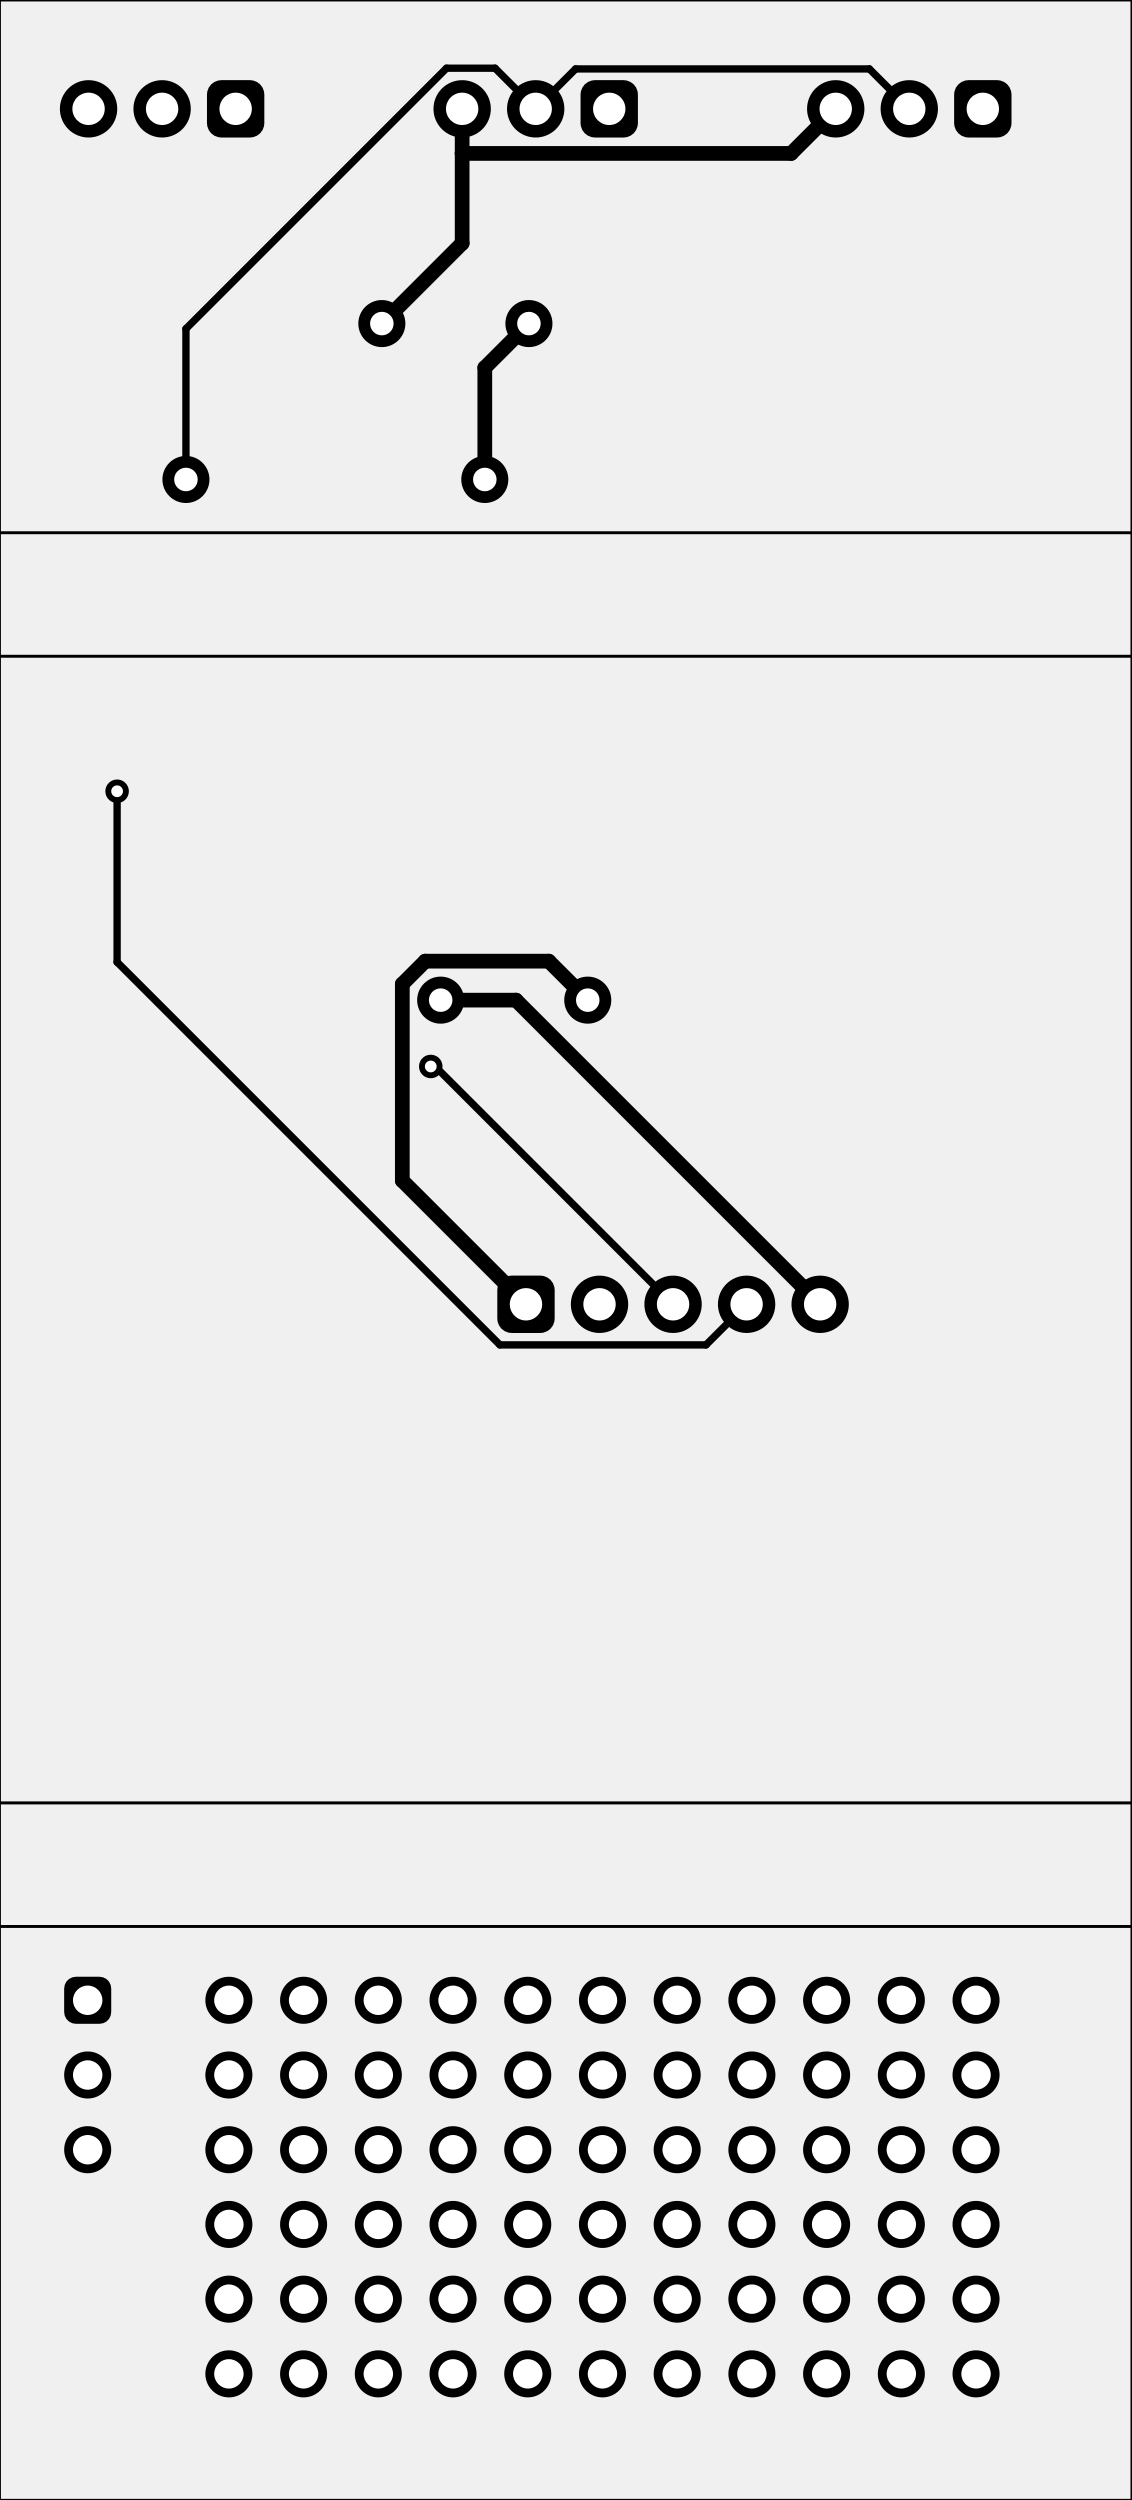
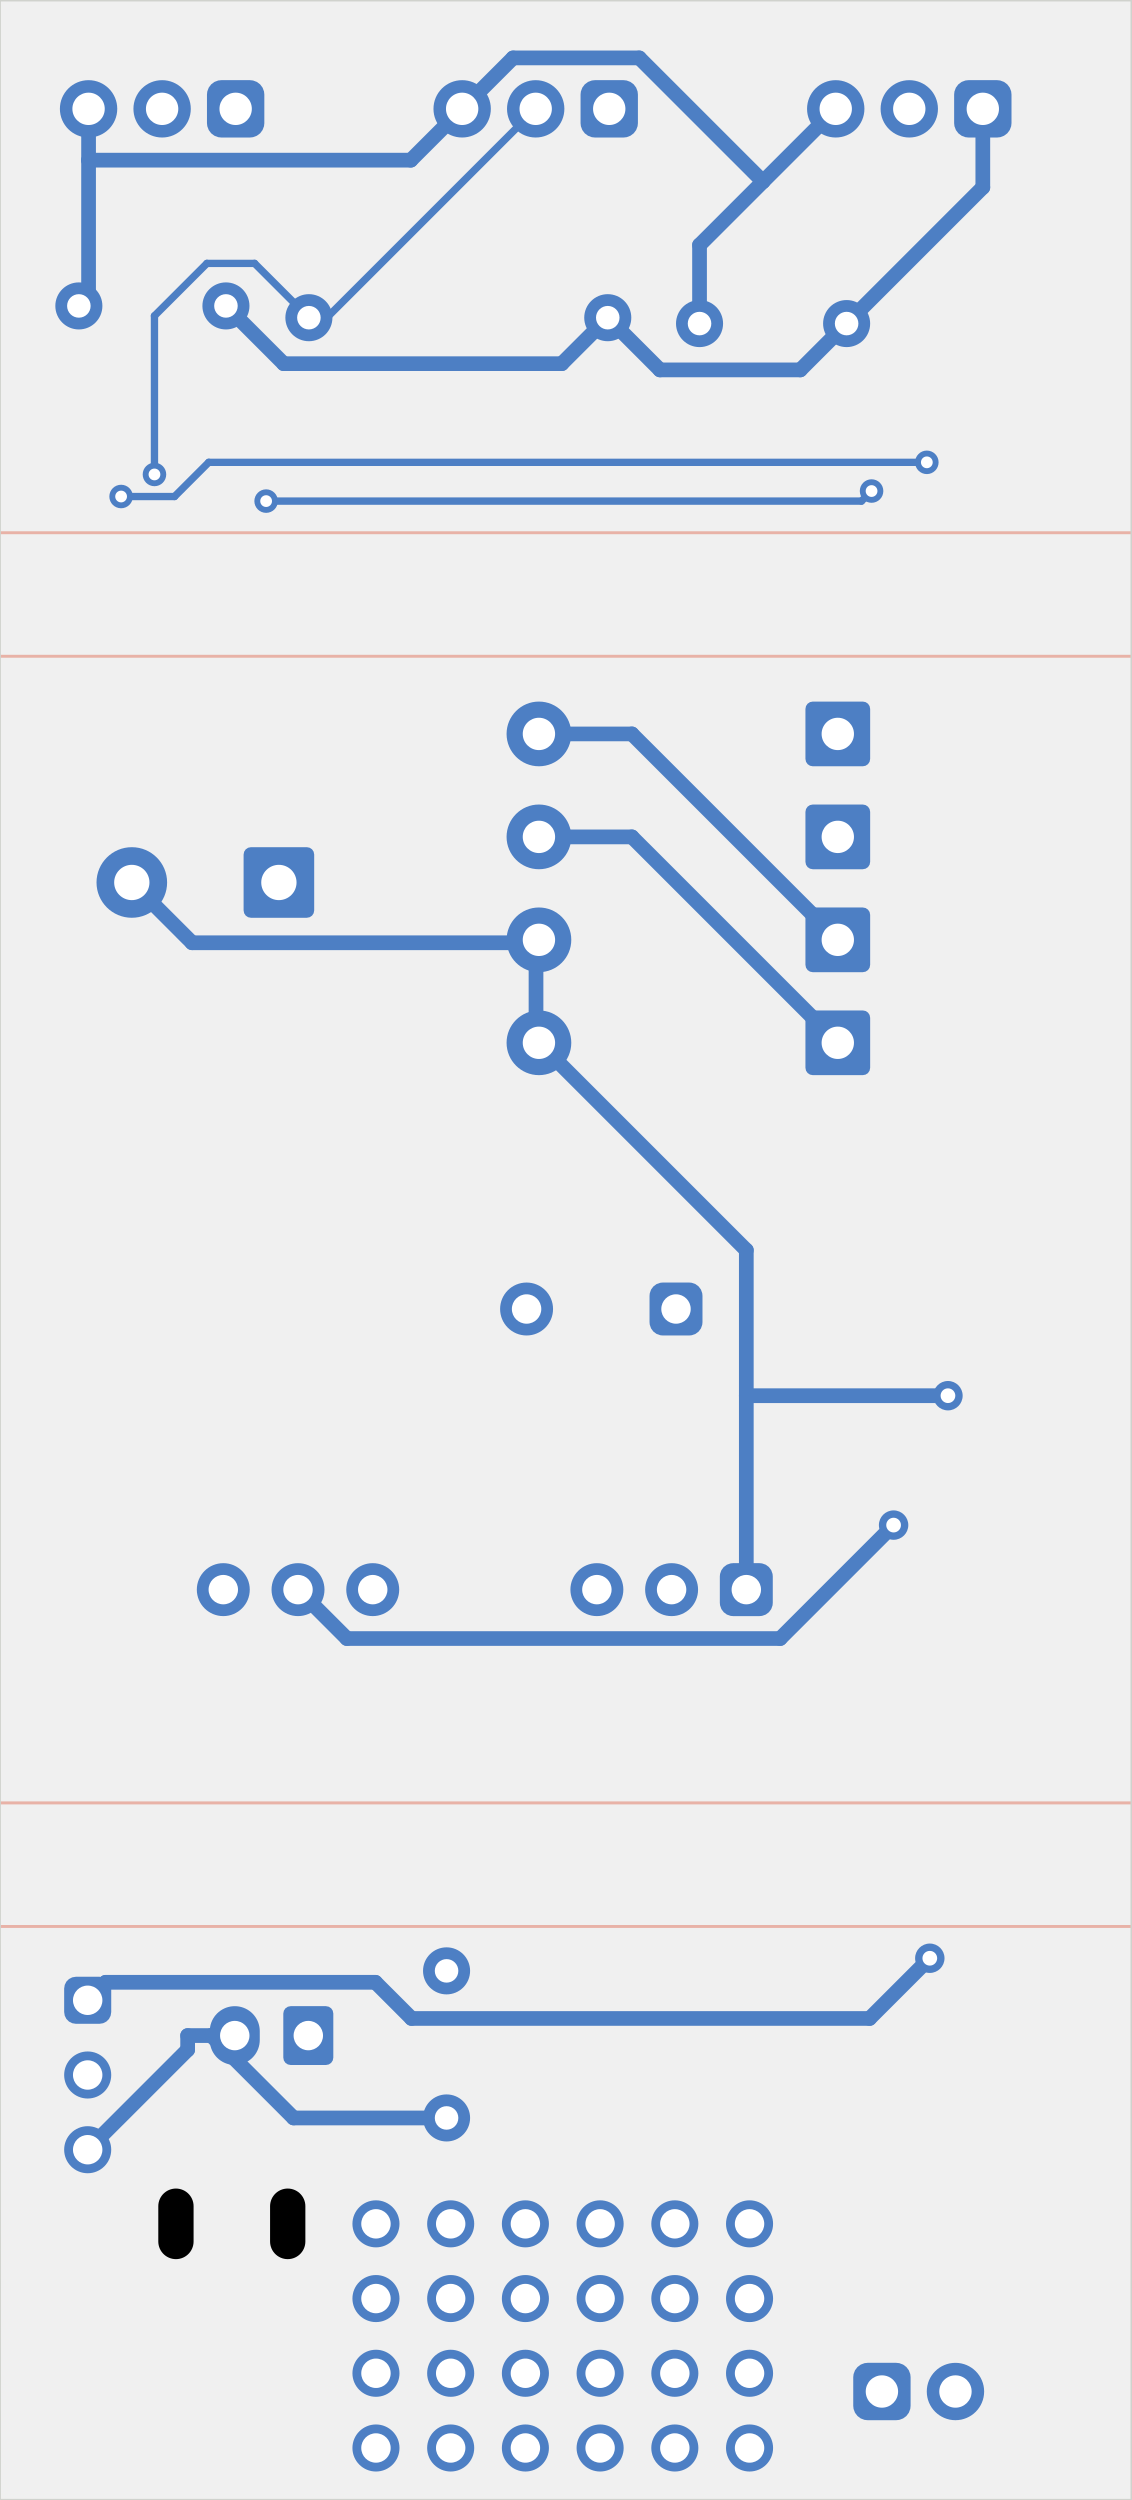
<svg xmlns="http://www.w3.org/2000/svg" version="1.1" width="38.481mm" height="84.988mm" viewBox="0 0 38.481 84.988">
  <g style="fill:#000000; fill-opacity:1;stroke:#000000; stroke-opacity:1; stroke-linecap:round; stroke-linejoin:round;" transform="translate(0 0) scale(1 1)">
- </g>
-   <g style="fill:#000000; fill-opacity:1; stroke:none;">
-     <circle cx="16.481" cy="16.3" r="0.8" />
-     <circle cx="6.321" cy="16.3" r="0.8" />
-     <path style="fill:#000000; fill-opacity:1; stroke:none;fill-rule:evenodd;" d="M 3.781,67.6 3.761,67.476 3.705,67.365 3.616,67.276 3.505,67.22 3.381,67.2 2.581,67.2 2.457,67.22 2.346,67.276 2.257,67.365 2.201,67.476 2.181,67.6 2.181,68.4 2.201,68.524 2.257,68.635 2.346,68.724 2.457,68.78 2.581,68.8 3.381,68.8 3.505,68.78 3.616,68.724 3.705,68.635 3.761,68.524 3.781,68.4 Z" />
+     <path style="fill:#4D7FC4; fill-opacity:1; stroke:none;fill-rule:evenodd;" d="M 21.686,3.212 21.675,3.109 21.626,2.979 21.543,2.868 21.432,2.785 21.302,2.736 21.198,2.725 20.224,2.725 20.12,2.736 19.99,2.785 19.879,2.868 19.796,2.979 19.747,3.109 19.736,3.212 19.736,4.188 19.747,4.291 19.796,4.421 19.879,4.532 19.99,4.615 20.12,4.664 20.224,4.675 21.198,4.675 21.302,4.664 21.432,4.615 21.543,4.532 21.626,4.421 21.675,4.291 21.686,4.188 Z" />
+   </g>
+   <g style="fill:#4D7FC4; fill-opacity:1; stroke:none;">
+     <circle cx="18.211" cy="3.7" r="0.975" />
+     <circle cx="15.711" cy="3.7" r="0.975" />
+     <circle cx="20.661" cy="10.8" r="0.8" />
+     <circle cx="10.501" cy="10.8" r="0.8" />
+     <path style="fill:#4D7FC4; fill-opacity:1; stroke:none;fill-rule:evenodd;" d="M 8.986,3.212 8.975,3.109 8.926,2.979 8.843,2.868 8.732,2.785 8.602,2.736 8.498,2.725 7.524,2.725 7.42,2.736 7.29,2.785 7.179,2.868 7.096,2.979 7.047,3.109 7.036,3.212 7.036,4.188 7.047,4.291 7.096,4.421 7.179,4.532 7.29,4.615 7.42,4.664 7.524,4.675 8.498,4.675 8.602,4.664 8.732,4.615 8.843,4.532 8.926,4.421 8.975,4.291 8.986,4.188 Z" />
+     <circle cx="5.511" cy="3.7" r="0.975" />
+     <circle cx="3.011" cy="3.7" r="0.975" />
+     <circle cx="28.781" cy="11" r="0.8" />
+     <circle cx="23.781" cy="11" r="0.8" />
+     <circle cx="7.681" cy="10.4" r="0.8" />
+     <circle cx="2.681" cy="10.4" r="0.8" />
+     <path style="fill:#4D7FC4; fill-opacity:1; stroke:none;fill-rule:evenodd;" d="M 29.581,24.1 29.562,24.004 29.508,23.923 29.427,23.869 29.331,23.85 27.631,23.85 27.535,23.869 27.454,23.923 27.4,24.004 27.381,24.1 27.381,25.8 27.4,25.896 27.454,25.977 27.535,26.031 27.631,26.05 29.331,26.05 29.427,26.031 29.508,25.977 29.562,25.896 29.581,25.8 Z" />
+     <circle cx="18.321" cy="24.95" r="1.1" />
+     <path style="fill:#4D7FC4; fill-opacity:1; stroke:none;fill-rule:evenodd;" d="M 26.271,53.59 26.263,53.506 26.219,53.38 26.139,53.272 26.031,53.192 25.905,53.148 25.821,53.14 24.921,53.14 24.837,53.148 24.711,53.192 24.603,53.272 24.523,53.38 24.479,53.506 24.471,53.59 24.471,54.49 24.479,54.574 24.523,54.7 24.603,54.808 24.711,54.888 24.837,54.932 24.921,54.94 25.821,54.94 25.905,54.932 26.031,54.888 26.139,54.808 26.219,54.7 26.263,54.574 26.271,54.49 Z" />
+     <circle cx="22.831" cy="54.04" r="0.9" />
+     <circle cx="20.291" cy="54.04" r="0.9" />
+     <circle cx="12.671" cy="54.04" r="0.9" />
+     <circle cx="10.131" cy="54.04" r="0.9" />
+     <circle cx="7.591" cy="54.04" r="0.9" />
+     <path style="fill:#4D7FC4; fill-opacity:1; stroke:none;fill-rule:evenodd;" d="M 29.581,34.6 29.562,34.504 29.508,34.423 29.427,34.369 29.331,34.35 27.631,34.35 27.535,34.369 27.454,34.423 27.4,34.504 27.381,34.6 27.381,36.3 27.4,36.396 27.454,36.477 27.535,36.531 27.631,36.55 29.331,36.55 29.427,36.531 29.508,36.477 29.562,36.396 29.581,36.3 Z" />
+     <circle cx="18.321" cy="35.45" r="1.1" />
+     <path style="fill:#4D7FC4; fill-opacity:1; stroke:none;fill-rule:evenodd;" d="M 11.331,68.45 11.312,68.354 11.258,68.273 11.177,68.219 11.081,68.2 9.881,68.2 9.785,68.219 9.704,68.273 9.65,68.354 9.631,68.45 9.631,69.95 9.65,70.046 9.704,70.127 9.785,70.181 9.881,70.2 11.081,70.2 11.177,70.181 11.258,70.127 11.312,70.046 11.331,69.95 Z" />
+   </g>
+   <g style="fill:none;  stroke:#4D7FC4; stroke-width:1.7; stroke-opacity:1;  stroke-linecap:round; stroke-linejoin:round;">
+     <path d="M7.981 69.05 L7.981 69.35 " />
+     <path style="fill:#4D7FC4; fill-opacity:1; stroke:none;fill-rule:evenodd;" d="M 3.781,67.6 3.761,67.476 3.705,67.365 3.616,67.276 3.505,67.22 3.381,67.2 2.581,67.2 2.457,67.22 2.346,67.276 2.257,67.365 2.201,67.476 2.181,67.6 2.181,68.4 2.201,68.524 2.257,68.635 2.346,68.724 2.457,68.78 2.581,68.8 3.381,68.8 3.505,68.78 3.616,68.724 3.705,68.635 3.761,68.524 3.781,68.4 Z" />
+   </g>
+   <g style="fill:#4D7FC4; fill-opacity:1; stroke:none;">
    <circle cx="2.981" cy="70.54" r="0.8" />
    <circle cx="2.981" cy="73.08" r="0.8" />
-     <path style="fill:#000000; fill-opacity:1; stroke:none;fill-rule:evenodd;" d="M 8.986,3.212 8.975,3.109 8.926,2.979 8.843,2.868 8.732,2.785 8.602,2.736 8.498,2.725 7.524,2.725 7.42,2.736 7.29,2.785 7.179,2.868 7.096,2.979 7.047,3.109 7.036,3.212 7.036,4.188 7.047,4.291 7.096,4.421 7.179,4.532 7.29,4.615 7.42,4.664 7.524,4.675 8.498,4.675 8.602,4.664 8.732,4.615 8.843,4.532 8.926,4.421 8.975,4.291 8.986,4.188 Z" />
-     <circle cx="5.511" cy="3.7" r="0.975" />
-     <circle cx="3.011" cy="3.7" r="0.975" />
-     <circle cx="33.181" cy="68" r="0.8" />
-     <circle cx="30.641" cy="68" r="0.8" />
-     <circle cx="28.101" cy="68" r="0.8" />
-     <circle cx="25.561" cy="68" r="0.8" />
-     <circle cx="23.021" cy="68" r="0.8" />
-     <circle cx="20.481" cy="68" r="0.8" />
-     <circle cx="17.941" cy="68" r="0.8" />
-     <circle cx="15.401" cy="68" r="0.8" />
-     <circle cx="12.861" cy="68" r="0.8" />
-     <circle cx="10.321" cy="68" r="0.8" />
-     <circle cx="7.781" cy="68" r="0.8" />
-     <circle cx="33.181" cy="70.54" r="0.8" />
-     <circle cx="30.641" cy="70.54" r="0.8" />
-     <circle cx="28.101" cy="70.54" r="0.8" />
-     <circle cx="25.561" cy="70.54" r="0.8" />
-     <circle cx="23.021" cy="70.54" r="0.8" />
-     <circle cx="20.481" cy="70.54" r="0.8" />
-     <circle cx="17.941" cy="70.54" r="0.8" />
-     <circle cx="15.401" cy="70.54" r="0.8" />
-     <circle cx="12.861" cy="70.54" r="0.8" />
-     <circle cx="10.321" cy="70.54" r="0.8" />
-     <circle cx="7.781" cy="70.54" r="0.8" />
-     <circle cx="33.181" cy="73.08" r="0.8" />
-     <circle cx="30.641" cy="73.08" r="0.8" />
-     <circle cx="28.101" cy="73.08" r="0.8" />
-     <circle cx="25.561" cy="73.08" r="0.8" />
-     <circle cx="23.021" cy="73.08" r="0.8" />
-     <circle cx="20.481" cy="73.08" r="0.8" />
-     <circle cx="17.941" cy="73.08" r="0.8" />
-     <circle cx="15.401" cy="73.08" r="0.8" />
-     <circle cx="12.861" cy="73.08" r="0.8" />
-     <circle cx="10.321" cy="73.08" r="0.8" />
-     <circle cx="7.781" cy="73.08" r="0.8" />
-     <circle cx="33.181" cy="75.62" r="0.8" />
-     <circle cx="30.641" cy="75.62" r="0.8" />
-     <circle cx="28.101" cy="75.62" r="0.8" />
-     <circle cx="25.561" cy="75.62" r="0.8" />
-     <circle cx="23.021" cy="75.62" r="0.8" />
-     <circle cx="20.481" cy="75.62" r="0.8" />
-     <circle cx="17.941" cy="75.62" r="0.8" />
-     <circle cx="15.401" cy="75.62" r="0.8" />
-     <circle cx="12.861" cy="75.62" r="0.8" />
-     <circle cx="10.321" cy="75.62" r="0.8" />
-     <circle cx="7.781" cy="75.62" r="0.8" />
-     <circle cx="33.181" cy="78.16" r="0.8" />
-     <circle cx="30.641" cy="78.16" r="0.8" />
-     <circle cx="28.101" cy="78.16" r="0.8" />
-     <circle cx="25.561" cy="78.16" r="0.8" />
-     <circle cx="23.021" cy="78.16" r="0.8" />
-     <circle cx="20.481" cy="78.16" r="0.8" />
-     <circle cx="17.941" cy="78.16" r="0.8" />
-     <circle cx="15.401" cy="78.16" r="0.8" />
-     <circle cx="12.861" cy="78.16" r="0.8" />
-     <circle cx="10.321" cy="78.16" r="0.8" />
-     <circle cx="7.781" cy="78.16" r="0.8" />
-     <circle cx="33.181" cy="80.7" r="0.8" />
-     <circle cx="30.641" cy="80.7" r="0.8" />
-     <circle cx="28.101" cy="80.7" r="0.8" />
-     <circle cx="25.561" cy="80.7" r="0.8" />
-     <circle cx="23.021" cy="80.7" r="0.8" />
-     <circle cx="20.481" cy="80.7" r="0.8" />
-     <circle cx="17.941" cy="80.7" r="0.8" />
-     <circle cx="15.401" cy="80.7" r="0.8" />
-     <circle cx="12.861" cy="80.7" r="0.8" />
-     <circle cx="10.321" cy="80.7" r="0.8" />
-     <circle cx="7.781" cy="80.7" r="0.8" />
-     <path style="fill:#000000; fill-opacity:1; stroke:none;fill-rule:evenodd;" d="M 21.686,3.212 21.675,3.109 21.626,2.979 21.543,2.868 21.432,2.785 21.302,2.736 21.198,2.725 20.224,2.725 20.12,2.736 19.99,2.785 19.879,2.868 19.796,2.979 19.747,3.109 19.736,3.212 19.736,4.188 19.747,4.291 19.796,4.421 19.879,4.532 19.99,4.615 20.12,4.664 20.224,4.675 21.198,4.675 21.302,4.664 21.432,4.615 21.543,4.532 21.626,4.421 21.675,4.291 21.686,4.188 Z" />
-     <circle cx="18.211" cy="3.7" r="0.975" />
-     <circle cx="15.711" cy="3.7" r="0.975" />
-     <circle cx="19.981" cy="34" r="0.8" />
-     <circle cx="14.981" cy="34" r="0.8" />
-     <path style="fill:#000000; fill-opacity:1; stroke:none;fill-rule:evenodd;" d="M 16.906,44.828 16.917,44.931 16.966,45.061 17.049,45.172 17.16,45.255 17.29,45.304 17.393,45.315 18.369,45.315 18.472,45.304 18.602,45.255 18.713,45.172 18.796,45.061 18.845,44.931 18.856,44.828 18.856,43.852 18.845,43.749 18.796,43.619 18.713,43.508 18.602,43.425 18.472,43.376 18.369,43.365 17.393,43.365 17.29,43.376 17.16,43.425 17.049,43.508 16.966,43.619 16.917,43.749 16.906,43.852 Z" />
-     <circle cx="20.381" cy="44.34" r="0.975" />
-     <circle cx="22.881" cy="44.34" r="0.975" />
-     <circle cx="25.381" cy="44.34" r="0.975" />
-     <circle cx="27.881" cy="44.34" r="0.975" />
-     <path style="fill:#000000; fill-opacity:1; stroke:none;fill-rule:evenodd;" d="M 34.386,3.212 34.375,3.109 34.326,2.979 34.243,2.868 34.132,2.785 34.002,2.736 33.898,2.725 32.923,2.725 32.82,2.736 32.69,2.785 32.579,2.868 32.496,2.979 32.447,3.109 32.436,3.212 32.436,4.188 32.447,4.291 32.496,4.421 32.579,4.532 32.69,4.615 32.82,4.664 32.923,4.675 33.898,4.675 34.002,4.664 34.132,4.615 34.243,4.532 34.326,4.421 34.375,4.291 34.386,4.188 Z" />
+     <path style="fill:#4D7FC4; fill-opacity:1; stroke:none;fill-rule:evenodd;" d="M 34.386,3.212 34.375,3.109 34.326,2.979 34.243,2.868 34.132,2.785 34.002,2.736 33.898,2.725 32.923,2.725 32.82,2.736 32.69,2.785 32.579,2.868 32.496,2.979 32.447,3.109 32.436,3.212 32.436,4.188 32.447,4.291 32.496,4.421 32.579,4.532 32.69,4.615 32.82,4.664 32.923,4.675 33.898,4.675 34.002,4.664 34.132,4.615 34.243,4.532 34.326,4.421 34.375,4.291 34.386,4.188 Z" />
    <circle cx="30.911" cy="3.7" r="0.975" />
    <circle cx="28.411" cy="3.7" r="0.975" />
-     <circle cx="17.981" cy="11" r="0.8" />
-     <circle cx="12.981" cy="11" r="0.8" />
-     <circle cx="14.644" cy="36.255" r="0.4" />
-     <circle cx="3.981" cy="26.899" r="0.4" />
-   </g>
-   <g style="fill:none;  stroke:#000000; stroke-width:0.5; stroke-opacity:1;  stroke-linecap:round; stroke-linejoin:round;">
-     <path d="M16.481 12.5 L16.481 16.3 " />
-     <path d="M17.981 11 L16.481 12.5 " />
-     <path d="M13.677 40.136 L13.677 33.453 " />
-     <path d="M14.455 32.675 L18.656 32.675 " />
-     <path d="M17.881 44.34 L13.677 40.136 " />
-     <path d="M13.677 33.453 L14.455 32.675 " />
-     <path d="M18.656 32.675 L19.981 34 " />
-   </g>
-   <g style="fill:none;  stroke:#000000; stroke-width:0.25; stroke-opacity:1;  stroke-linecap:round; stroke-linejoin:round;">
-     <path d="M19.568 2.343 L29.554 2.343 " />
-     <path d="M15.179 2.319 L16.83 2.319 " />
-     <path d="M29.554 2.343 L30.911 3.7 " />
-     <path d="M6.321 11.177 L15.179 2.319 " />
-     <path d="M6.321 16.3 L6.321 11.177 " />
-     <path d="M16.83 2.319 L18.211 3.7 " />
-     <path d="M18.211 3.7 L19.568 2.343 " />
-   </g>
-   <g style="fill:none;  stroke:#000000; stroke-width:0.5; stroke-opacity:1;  stroke-linecap:round; stroke-linejoin:round;">
-     <path d="M27.881 44.34 L17.541 34 " />
-     <path d="M15.711 5.216 L15.711 3.7 " />
-     <path d="M12.981 11 L15.711 8.27 " />
-     <path d="M15.711 8.27 L15.711 5.216 " />
-     <path d="M15.711 5.216 L26.895 5.216 " />
-     <path d="M17.541 34 L14.981 34 " />
-     <path d="M26.895 5.216 L28.411 3.7 " />
-   </g>
-   <g style="fill:none;  stroke:#000000; stroke-width:0.25; stroke-opacity:1;  stroke-linecap:round; stroke-linejoin:round;">
-     <path d="M22.881 44.34 L14.796 36.255 " />
-     <path d="M14.796 36.255 L14.644 36.255 " />
-     <path d="M25.381 44.34 L24.001 45.72 " />
-     <path d="M3.981 32.707 L3.981 26.899 " />
-     <path d="M16.994 45.72 L3.981 32.707 " />
-     <path d="M24.001 45.72 L16.994 45.72 " />
-   </g>
-   <g style="fill:none;  stroke:#000000; stroke-width:0.1; stroke-opacity:1;  stroke-linecap:round; stroke-linejoin:round;">
+     <path style="fill:#4D7FC4; fill-opacity:1; stroke:none;fill-rule:evenodd;" d="M 29.581,31.1 29.562,31.004 29.508,30.923 29.427,30.869 29.331,30.85 27.631,30.85 27.535,30.869 27.454,30.923 27.4,31.004 27.381,31.1 27.381,32.8 27.4,32.896 27.454,32.977 27.535,33.031 27.631,33.05 29.331,33.05 29.427,33.031 29.508,32.977 29.562,32.896 29.581,32.8 Z" />
+     <circle cx="18.321" cy="31.95" r="1.1" />
+     <circle cx="25.481" cy="75.6" r="0.8" />
+     <circle cx="22.941" cy="75.6" r="0.8" />
+     <circle cx="20.401" cy="75.6" r="0.8" />
+     <circle cx="17.861" cy="75.6" r="0.8" />
+     <circle cx="15.321" cy="75.6" r="0.8" />
+     <circle cx="12.781" cy="75.6" r="0.8" />
+     <circle cx="25.481" cy="78.14" r="0.8" />
+     <circle cx="22.941" cy="78.14" r="0.8" />
+     <circle cx="20.401" cy="78.14" r="0.8" />
+     <circle cx="17.861" cy="78.14" r="0.8" />
+     <circle cx="15.321" cy="78.14" r="0.8" />
+     <circle cx="12.781" cy="78.14" r="0.8" />
+     <circle cx="25.481" cy="80.68" r="0.8" />
+     <circle cx="22.941" cy="80.68" r="0.8" />
+     <circle cx="20.401" cy="80.68" r="0.8" />
+     <circle cx="17.861" cy="80.68" r="0.8" />
+     <circle cx="15.321" cy="80.68" r="0.8" />
+     <circle cx="12.781" cy="80.68" r="0.8" />
+     <circle cx="25.481" cy="83.22" r="0.8" />
+     <circle cx="22.941" cy="83.22" r="0.8" />
+     <circle cx="20.401" cy="83.22" r="0.8" />
+     <circle cx="17.861" cy="83.22" r="0.8" />
+     <circle cx="15.321" cy="83.22" r="0.8" />
+     <circle cx="12.781" cy="83.22" r="0.8" />
+     <path style="fill:#4D7FC4; fill-opacity:1; stroke:none;fill-rule:evenodd;" d="M 29.006,81.787 29.017,81.891 29.066,82.021 29.149,82.132 29.26,82.215 29.39,82.264 29.494,82.275 30.468,82.275 30.572,82.264 30.702,82.215 30.813,82.132 30.896,82.021 30.945,81.891 30.956,81.787 30.956,80.812 30.945,80.709 30.896,80.579 30.813,80.468 30.702,80.385 30.572,80.336 30.468,80.325 29.494,80.325 29.39,80.336 29.26,80.385 29.149,80.468 29.066,80.579 29.017,80.709 29.006,80.812 Z" />
+     <circle cx="32.481" cy="81.3" r="0.975" />
+     <path style="fill:#4D7FC4; fill-opacity:1; stroke:none;fill-rule:evenodd;" d="M 29.581,27.6 29.562,27.504 29.508,27.423 29.427,27.369 29.331,27.35 27.631,27.35 27.535,27.369 27.454,27.423 27.4,27.504 27.381,27.6 27.381,29.3 27.4,29.396 27.454,29.477 27.535,29.531 27.631,29.55 29.331,29.55 29.427,29.531 29.508,29.477 29.562,29.396 29.581,29.3 Z" />
+     <circle cx="18.321" cy="28.45" r="1.1" />
+     <circle cx="15.181" cy="67" r="0.8" />
+     <circle cx="15.181" cy="72" r="0.8" />
+     <path style="fill:#4D7FC4; fill-opacity:1; stroke:none;fill-rule:evenodd;" d="M 10.681,29.05 10.662,28.954 10.608,28.873 10.527,28.819 10.431,28.8 8.531,28.8 8.435,28.819 8.354,28.873 8.3,28.954 8.281,29.05 8.281,30.95 8.3,31.046 8.354,31.127 8.435,31.181 8.531,31.2 10.431,31.2 10.527,31.181 10.608,31.127 10.662,31.046 10.681,30.95 Z" />
+     <circle cx="4.481" cy="30" r="1.2" />
+     <path style="fill:#4D7FC4; fill-opacity:1; stroke:none;fill-rule:evenodd;" d="M 23.881,44.05 23.873,43.966 23.829,43.84 23.749,43.732 23.641,43.652 23.515,43.608 23.431,43.6 22.531,43.6 22.447,43.608 22.321,43.652 22.213,43.732 22.133,43.84 22.089,43.966 22.081,44.05 22.081,44.95 22.089,45.034 22.133,45.16 22.213,45.268 22.321,45.348 22.447,45.392 22.531,45.4 23.431,45.4 23.515,45.392 23.641,45.348 23.749,45.268 23.829,45.16 23.873,45.034 23.881,44.95 Z" />
+     <circle cx="17.901" cy="44.5" r="0.9" />
+     <circle cx="31.609" cy="66.571" r="0.5" />
+     <circle cx="5.251" cy="16.129" r="0.4" />
+     <circle cx="30.378" cy="51.846" r="0.5" />
+     <circle cx="4.117" cy="16.879" r="0.4" />
+     <circle cx="31.508" cy="15.717" r="0.4" />
+     <circle cx="9.047" cy="17.035" r="0.4" />
+     <circle cx="29.629" cy="16.693" r="0.4" />
+     <circle cx="32.226" cy="47.447" r="0.5" />
+   </g>
+   <g style="fill:none;  stroke:#4D7FC4; stroke-width:0.5; stroke-opacity:1;  stroke-linecap:round; stroke-linejoin:round;">
+     <path d="M2.981 68 L3.592 67.389 " />
+     <path d="M33.411 3.7 L33.411 6.37 " />
+     <path d="M13.991 68.618 L29.562 68.618 " />
+     <path d="M20.661 10.8 L22.436 12.575 " />
+     <path d="M12.762 67.389 L13.991 68.618 " />
+     <path d="M29.562 68.618 L31.609 66.571 " />
+     <path d="M3.592 67.389 L12.762 67.389 " />
+     <path d="M19.098 12.363 L20.661 10.8 " />
+     <path d="M27.206 12.575 L28.781 11 " />
+     <path d="M7.681 10.4 L9.644 12.363 " />
+     <path d="M22.436 12.575 L27.206 12.575 " />
+     <path d="M9.644 12.363 L19.098 12.363 " />
+     <path d="M33.411 6.37 L28.781 11 " />
+   </g>
+   <g style="fill:none;  stroke:#4D7FC4; stroke-width:0.25; stroke-opacity:1;  stroke-linecap:round; stroke-linejoin:round;">
+     <path d="M11.111 10.8 L18.211 3.7 " />
+     <path d="M10.501 10.8 L8.655 8.954 " />
+     <path d="M5.251 10.737 L5.251 16.129 " />
+     <path d="M8.655 8.954 L7.035 8.954 " />
+     <path d="M7.035 8.954 L5.251 10.737 " />
+     <path d="M10.501 10.8 L11.111 10.8 " />
+   </g>
+   <g style="fill:none;  stroke:#4D7FC4; stroke-width:0.5; stroke-opacity:1;  stroke-linecap:round; stroke-linejoin:round;">
+     <path d="M21.733 1.969 L17.442 1.969 " />
+     <path d="M7.18 69.2 L6.379 69.2 " />
+     <path d="M7.981 69.2 L7.18 69.2 " />
+     <path d="M25.938 6.173 L21.733 1.969 " />
+     <path d="M25.938 6.173 L28.411 3.7 " />
+     <path d="M2.981 73.08 L6.379 69.682 " />
+     <path d="M11.793 55.702 L26.522 55.702 " />
+     <path d="M26.522 55.702 L30.378 51.846 " />
+     <path d="M13.966 5.445 L3.011 5.445 " />
+     <path d="M3.011 5.445 L3.011 10.07 " />
+     <path d="M23.781 8.33 L25.938 6.173 " />
+     <path d="M10.131 54.04 L11.793 55.702 " />
+     <path d="M23.781 11 L23.781 8.33 " />
+     <path d="M3.011 3.7 L3.011 5.445 " />
+     <path d="M17.442 1.969 L15.711 3.7 " />
+     <path d="M3.011 10.07 L2.681 10.4 " />
+     <path d="M15.711 3.7 L13.966 5.445 " />
+     <path d="M9.98 72 L15.181 72 " />
+     <path d="M7.18 69.2 L9.98 72 " />
+     <path d="M6.379 69.682 L6.379 69.2 " />
+   </g>
+   <g style="fill:none;  stroke:#4D7FC4; stroke-width:0.25; stroke-opacity:1;  stroke-linecap:round; stroke-linejoin:round;">
+     <path d="M7.096 15.717 L5.934 16.879 " />
+     <path d="M5.934 16.879 L4.117 16.879 " />
+     <path d="M31.508 15.717 L7.096 15.717 " />
+     <path d="M29.629 16.693 L29.286 17.035 " />
+     <path d="M29.286 17.035 L9.047 17.035 " />
+   </g>
+   <g style="fill:none;  stroke:#4D7FC4; stroke-width:0.5; stroke-opacity:1;  stroke-linecap:round; stroke-linejoin:round;">
+     <path d="M18.321 35.45 L25.371 42.5 " />
+     <path d="M6.53 32.049 L18.222 32.049 " />
+     <path d="M25.371 47.447 L25.371 54.04 " />
+     <path d="M25.371 47.447 L32.226 47.447 " />
+     <path d="M18.222 32.049 L18.321 31.95 " />
+     <path d="M4.481 30 L6.53 32.049 " />
+     <path d="M18.321 35.45 L18.222 35.351 " />
+     <path d="M18.222 35.351 L18.222 32.049 " />
+     <path d="M25.371 42.5 L25.371 47.447 " />
+     <path d="M28.481 31.95 L21.481 24.95 " />
+     <path d="M21.481 24.95 L18.321 24.95 " />
+     <path d="M21.481 28.45 L28.481 35.45 " />
+     <path d="M18.321 28.45 L21.481 28.45 " />
+   </g>
+   <g style="fill:none;  stroke:#E8B2A7; stroke-width:0.1; stroke-opacity:1;  stroke-linecap:round; stroke-linejoin:round;">
    <path d="M38.481 18.11 L-0.019 18.11 " />
    <path d="M38.481 22.31 L-0.019 22.31 " />
    <path d="M38.481 61.29 L-0.019 61.29 " />
    <path d="M38.481 65.49 L-0.019 65.49 " />
-     <path style="fill:none;  stroke:#000000; stroke-width:0.1; stroke-opacity:1;  stroke-linecap:round; stroke-linejoin:round;fill:none" d="M 38.481,0 -0.019,0 -0.019,85 38.481,85 Z" />
-   </g>
-   <g style="fill:#FFFFFF; fill-opacity:1; stroke:none;">
-     <circle cx="14.644" cy="36.255" r="0.2" />
-     <circle cx="3.981" cy="26.899" r="0.2" />
-   </g>
-   <g style="fill:#FFFFFF; fill-opacity:1; stroke:none;">
-     <circle cx="16.481" cy="16.3" r="0.4" />
-   </g>
-   <g style="fill:#FFFFFF; fill-opacity:1; stroke:none;">
-     <circle cx="6.321" cy="16.3" r="0.4" />
+     <path style="fill:none;  stroke:#D0D2CD; stroke-width:0.1; stroke-opacity:1;  stroke-linecap:round; stroke-linejoin:round;fill:none" d="M 38.481,0 -0.019,0 -0.019,85 38.481,85 Z" />
+   </g>
+   <g style="fill:#FFFFFF; fill-opacity:1; stroke:none;">
+     <circle cx="31.609" cy="66.571" r="0.25" />
+     <circle cx="5.251" cy="16.129" r="0.2" />
+     <circle cx="30.378" cy="51.846" r="0.25" />
+     <circle cx="4.117" cy="16.879" r="0.2" />
+     <circle cx="31.508" cy="15.717" r="0.2" />
+     <circle cx="9.047" cy="17.035" r="0.2" />
+     <circle cx="29.629" cy="16.693" r="0.2" />
+     <circle cx="32.226" cy="47.447" r="0.25" />
+   </g>
+   <g style="fill:#FFFFFF; fill-opacity:1; stroke:none;">
+     <circle cx="20.711" cy="3.7" r="0.55" />
+   </g>
+   <g style="fill:#FFFFFF; fill-opacity:1; stroke:none;">
+     <circle cx="18.211" cy="3.7" r="0.55" />
+   </g>
+   <g style="fill:#FFFFFF; fill-opacity:1; stroke:none;">
+     <circle cx="15.711" cy="3.7" r="0.55" />
+   </g>
+   <g style="fill:#FFFFFF; fill-opacity:1; stroke:none;">
+     <circle cx="20.661" cy="10.8" r="0.4" />
+   </g>
+   <g style="fill:#FFFFFF; fill-opacity:1; stroke:none;">
+     <circle cx="10.501" cy="10.8" r="0.4" />
+   </g>
+   <g style="fill:#FFFFFF; fill-opacity:1; stroke:none;">
+     <circle cx="8.011" cy="3.7" r="0.55" />
+   </g>
+   <g style="fill:#FFFFFF; fill-opacity:1; stroke:none;">
+     <circle cx="5.511" cy="3.7" r="0.55" />
+   </g>
+   <g style="fill:#FFFFFF; fill-opacity:1; stroke:none;">
+     <circle cx="3.011" cy="3.7" r="0.55" />
+   </g>
+   <g style="fill:#FFFFFF; fill-opacity:1; stroke:none;">
+     <circle cx="28.781" cy="11" r="0.4" />
+   </g>
+   <g style="fill:#FFFFFF; fill-opacity:1; stroke:none;">
+     <circle cx="23.781" cy="11" r="0.4" />
+   </g>
+   <g style="fill:#FFFFFF; fill-opacity:1; stroke:none;">
+     <circle cx="7.681" cy="10.4" r="0.4" />
+   </g>
+   <g style="fill:#FFFFFF; fill-opacity:1; stroke:none;">
+     <circle cx="2.681" cy="10.4" r="0.4" />
+   </g>
+   <g style="fill:none;  stroke:#000000; stroke-width:1.2; stroke-opacity:1;  stroke-linecap:round; stroke-linejoin:round;">
+     <path d="M9.781 75 L9.781 76.2 " />
+     <path d="M5.981 75 L5.981 76.2 " />
+   </g>
+   <g style="fill:#FFFFFF; fill-opacity:1; stroke:none;">
+     <circle cx="28.481" cy="24.95" r="0.55" />
+   </g>
+   <g style="fill:#FFFFFF; fill-opacity:1; stroke:none;">
+     <circle cx="18.321" cy="24.95" r="0.55" />
+   </g>
+   <g style="fill:#FFFFFF; fill-opacity:1; stroke:none;">
+     <circle cx="25.371" cy="54.04" r="0.5" />
+   </g>
+   <g style="fill:#FFFFFF; fill-opacity:1; stroke:none;">
+     <circle cx="22.831" cy="54.04" r="0.5" />
+   </g>
+   <g style="fill:#FFFFFF; fill-opacity:1; stroke:none;">
+     <circle cx="20.291" cy="54.04" r="0.5" />
+   </g>
+   <g style="fill:#FFFFFF; fill-opacity:1; stroke:none;">
+     <circle cx="12.671" cy="54.04" r="0.5" />
+   </g>
+   <g style="fill:#FFFFFF; fill-opacity:1; stroke:none;">
+     <circle cx="10.131" cy="54.04" r="0.5" />
+   </g>
+   <g style="fill:#FFFFFF; fill-opacity:1; stroke:none;">
+     <circle cx="7.591" cy="54.04" r="0.5" />
+   </g>
+   <g style="fill:#FFFFFF; fill-opacity:1; stroke:none;">
+     <circle cx="28.481" cy="35.45" r="0.55" />
+   </g>
+   <g style="fill:#FFFFFF; fill-opacity:1; stroke:none;">
+     <circle cx="18.321" cy="35.45" r="0.55" />
+   </g>
+   <g style="fill:#FFFFFF; fill-opacity:1; stroke:none;">
+     <circle cx="10.481" cy="69.2" r="0.5" />
+   </g>
+   <g style="fill:#FFFFFF; fill-opacity:1; stroke:none;">
+     <circle cx="7.981" cy="69.2" r="0.5" />
  </g>
  <g style="fill:#FFFFFF; fill-opacity:1; stroke:none;">
    <circle cx="2.981" cy="68" r="0.5" />
  </g>
  <g style="fill:#FFFFFF; fill-opacity:1; stroke:none;">
    <circle cx="2.981" cy="70.54" r="0.5" />
  </g>
  <g style="fill:#FFFFFF; fill-opacity:1; stroke:none;">
    <circle cx="2.981" cy="73.08" r="0.5" />
  </g>
  <g style="fill:#FFFFFF; fill-opacity:1; stroke:none;">
-     <circle cx="8.011" cy="3.7" r="0.55" />
-   </g>
-   <g style="fill:#FFFFFF; fill-opacity:1; stroke:none;">
-     <circle cx="5.511" cy="3.7" r="0.55" />
-   </g>
-   <g style="fill:#FFFFFF; fill-opacity:1; stroke:none;">
-     <circle cx="3.011" cy="3.7" r="0.55" />
-   </g>
-   <g style="fill:#FFFFFF; fill-opacity:1; stroke:none;">
-     <circle cx="33.181" cy="68" r="0.5" />
-   </g>
-   <g style="fill:#FFFFFF; fill-opacity:1; stroke:none;">
-     <circle cx="30.641" cy="68" r="0.5" />
-   </g>
-   <g style="fill:#FFFFFF; fill-opacity:1; stroke:none;">
-     <circle cx="28.101" cy="68" r="0.5" />
-   </g>
-   <g style="fill:#FFFFFF; fill-opacity:1; stroke:none;">
-     <circle cx="25.561" cy="68" r="0.5" />
-   </g>
-   <g style="fill:#FFFFFF; fill-opacity:1; stroke:none;">
-     <circle cx="23.021" cy="68" r="0.5" />
-   </g>
-   <g style="fill:#FFFFFF; fill-opacity:1; stroke:none;">
-     <circle cx="20.481" cy="68" r="0.5" />
-   </g>
-   <g style="fill:#FFFFFF; fill-opacity:1; stroke:none;">
-     <circle cx="17.941" cy="68" r="0.5" />
-   </g>
-   <g style="fill:#FFFFFF; fill-opacity:1; stroke:none;">
-     <circle cx="15.401" cy="68" r="0.5" />
-   </g>
-   <g style="fill:#FFFFFF; fill-opacity:1; stroke:none;">
-     <circle cx="12.861" cy="68" r="0.5" />
-   </g>
-   <g style="fill:#FFFFFF; fill-opacity:1; stroke:none;">
-     <circle cx="10.321" cy="68" r="0.5" />
-   </g>
-   <g style="fill:#FFFFFF; fill-opacity:1; stroke:none;">
-     <circle cx="7.781" cy="68" r="0.5" />
-   </g>
-   <g style="fill:#FFFFFF; fill-opacity:1; stroke:none;">
-     <circle cx="33.181" cy="70.54" r="0.5" />
-   </g>
-   <g style="fill:#FFFFFF; fill-opacity:1; stroke:none;">
-     <circle cx="30.641" cy="70.54" r="0.5" />
-   </g>
-   <g style="fill:#FFFFFF; fill-opacity:1; stroke:none;">
-     <circle cx="28.101" cy="70.54" r="0.5" />
-   </g>
-   <g style="fill:#FFFFFF; fill-opacity:1; stroke:none;">
-     <circle cx="25.561" cy="70.54" r="0.5" />
-   </g>
-   <g style="fill:#FFFFFF; fill-opacity:1; stroke:none;">
-     <circle cx="23.021" cy="70.54" r="0.5" />
-   </g>
-   <g style="fill:#FFFFFF; fill-opacity:1; stroke:none;">
-     <circle cx="20.481" cy="70.54" r="0.5" />
-   </g>
-   <g style="fill:#FFFFFF; fill-opacity:1; stroke:none;">
-     <circle cx="17.941" cy="70.54" r="0.5" />
-   </g>
-   <g style="fill:#FFFFFF; fill-opacity:1; stroke:none;">
-     <circle cx="15.401" cy="70.54" r="0.5" />
-   </g>
-   <g style="fill:#FFFFFF; fill-opacity:1; stroke:none;">
-     <circle cx="12.861" cy="70.54" r="0.5" />
-   </g>
-   <g style="fill:#FFFFFF; fill-opacity:1; stroke:none;">
-     <circle cx="10.321" cy="70.54" r="0.5" />
-   </g>
-   <g style="fill:#FFFFFF; fill-opacity:1; stroke:none;">
-     <circle cx="7.781" cy="70.54" r="0.5" />
-   </g>
-   <g style="fill:#FFFFFF; fill-opacity:1; stroke:none;">
-     <circle cx="33.181" cy="73.08" r="0.5" />
-   </g>
-   <g style="fill:#FFFFFF; fill-opacity:1; stroke:none;">
-     <circle cx="30.641" cy="73.08" r="0.5" />
-   </g>
-   <g style="fill:#FFFFFF; fill-opacity:1; stroke:none;">
-     <circle cx="28.101" cy="73.08" r="0.5" />
-   </g>
-   <g style="fill:#FFFFFF; fill-opacity:1; stroke:none;">
-     <circle cx="25.561" cy="73.08" r="0.5" />
-   </g>
-   <g style="fill:#FFFFFF; fill-opacity:1; stroke:none;">
-     <circle cx="23.021" cy="73.08" r="0.5" />
-   </g>
-   <g style="fill:#FFFFFF; fill-opacity:1; stroke:none;">
-     <circle cx="20.481" cy="73.08" r="0.5" />
-   </g>
-   <g style="fill:#FFFFFF; fill-opacity:1; stroke:none;">
-     <circle cx="17.941" cy="73.08" r="0.5" />
-   </g>
-   <g style="fill:#FFFFFF; fill-opacity:1; stroke:none;">
-     <circle cx="15.401" cy="73.08" r="0.5" />
-   </g>
-   <g style="fill:#FFFFFF; fill-opacity:1; stroke:none;">
-     <circle cx="12.861" cy="73.08" r="0.5" />
-   </g>
-   <g style="fill:#FFFFFF; fill-opacity:1; stroke:none;">
-     <circle cx="10.321" cy="73.08" r="0.5" />
-   </g>
-   <g style="fill:#FFFFFF; fill-opacity:1; stroke:none;">
-     <circle cx="7.781" cy="73.08" r="0.5" />
-   </g>
-   <g style="fill:#FFFFFF; fill-opacity:1; stroke:none;">
-     <circle cx="33.181" cy="75.62" r="0.5" />
-   </g>
-   <g style="fill:#FFFFFF; fill-opacity:1; stroke:none;">
-     <circle cx="30.641" cy="75.62" r="0.5" />
-   </g>
-   <g style="fill:#FFFFFF; fill-opacity:1; stroke:none;">
-     <circle cx="28.101" cy="75.62" r="0.5" />
-   </g>
-   <g style="fill:#FFFFFF; fill-opacity:1; stroke:none;">
-     <circle cx="25.561" cy="75.62" r="0.5" />
-   </g>
-   <g style="fill:#FFFFFF; fill-opacity:1; stroke:none;">
-     <circle cx="23.021" cy="75.62" r="0.5" />
-   </g>
-   <g style="fill:#FFFFFF; fill-opacity:1; stroke:none;">
-     <circle cx="20.481" cy="75.62" r="0.5" />
-   </g>
-   <g style="fill:#FFFFFF; fill-opacity:1; stroke:none;">
-     <circle cx="17.941" cy="75.62" r="0.5" />
-   </g>
-   <g style="fill:#FFFFFF; fill-opacity:1; stroke:none;">
-     <circle cx="15.401" cy="75.62" r="0.5" />
-   </g>
-   <g style="fill:#FFFFFF; fill-opacity:1; stroke:none;">
-     <circle cx="12.861" cy="75.62" r="0.5" />
-   </g>
-   <g style="fill:#FFFFFF; fill-opacity:1; stroke:none;">
-     <circle cx="10.321" cy="75.62" r="0.5" />
-   </g>
-   <g style="fill:#FFFFFF; fill-opacity:1; stroke:none;">
-     <circle cx="7.781" cy="75.62" r="0.5" />
-   </g>
-   <g style="fill:#FFFFFF; fill-opacity:1; stroke:none;">
-     <circle cx="33.181" cy="78.16" r="0.5" />
-   </g>
-   <g style="fill:#FFFFFF; fill-opacity:1; stroke:none;">
-     <circle cx="30.641" cy="78.16" r="0.5" />
-   </g>
-   <g style="fill:#FFFFFF; fill-opacity:1; stroke:none;">
-     <circle cx="28.101" cy="78.16" r="0.5" />
-   </g>
-   <g style="fill:#FFFFFF; fill-opacity:1; stroke:none;">
-     <circle cx="25.561" cy="78.16" r="0.5" />
-   </g>
-   <g style="fill:#FFFFFF; fill-opacity:1; stroke:none;">
-     <circle cx="23.021" cy="78.16" r="0.5" />
-   </g>
-   <g style="fill:#FFFFFF; fill-opacity:1; stroke:none;">
-     <circle cx="20.481" cy="78.16" r="0.5" />
-   </g>
-   <g style="fill:#FFFFFF; fill-opacity:1; stroke:none;">
-     <circle cx="17.941" cy="78.16" r="0.5" />
-   </g>
-   <g style="fill:#FFFFFF; fill-opacity:1; stroke:none;">
-     <circle cx="15.401" cy="78.16" r="0.5" />
-   </g>
-   <g style="fill:#FFFFFF; fill-opacity:1; stroke:none;">
-     <circle cx="12.861" cy="78.16" r="0.5" />
-   </g>
-   <g style="fill:#FFFFFF; fill-opacity:1; stroke:none;">
-     <circle cx="10.321" cy="78.16" r="0.5" />
-   </g>
-   <g style="fill:#FFFFFF; fill-opacity:1; stroke:none;">
-     <circle cx="7.781" cy="78.16" r="0.5" />
-   </g>
-   <g style="fill:#FFFFFF; fill-opacity:1; stroke:none;">
-     <circle cx="33.181" cy="80.7" r="0.5" />
-   </g>
-   <g style="fill:#FFFFFF; fill-opacity:1; stroke:none;">
-     <circle cx="30.641" cy="80.7" r="0.5" />
-   </g>
-   <g style="fill:#FFFFFF; fill-opacity:1; stroke:none;">
-     <circle cx="28.101" cy="80.7" r="0.5" />
-   </g>
-   <g style="fill:#FFFFFF; fill-opacity:1; stroke:none;">
-     <circle cx="25.561" cy="80.7" r="0.5" />
-   </g>
-   <g style="fill:#FFFFFF; fill-opacity:1; stroke:none;">
-     <circle cx="23.021" cy="80.7" r="0.5" />
-   </g>
-   <g style="fill:#FFFFFF; fill-opacity:1; stroke:none;">
-     <circle cx="20.481" cy="80.7" r="0.5" />
-   </g>
-   <g style="fill:#FFFFFF; fill-opacity:1; stroke:none;">
-     <circle cx="17.941" cy="80.7" r="0.5" />
-   </g>
-   <g style="fill:#FFFFFF; fill-opacity:1; stroke:none;">
-     <circle cx="15.401" cy="80.7" r="0.5" />
-   </g>
-   <g style="fill:#FFFFFF; fill-opacity:1; stroke:none;">
-     <circle cx="12.861" cy="80.7" r="0.5" />
-   </g>
-   <g style="fill:#FFFFFF; fill-opacity:1; stroke:none;">
-     <circle cx="10.321" cy="80.7" r="0.5" />
-   </g>
-   <g style="fill:#FFFFFF; fill-opacity:1; stroke:none;">
-     <circle cx="7.781" cy="80.7" r="0.5" />
-   </g>
-   <g style="fill:#FFFFFF; fill-opacity:1; stroke:none;">
-     <circle cx="20.711" cy="3.7" r="0.55" />
-   </g>
-   <g style="fill:#FFFFFF; fill-opacity:1; stroke:none;">
-     <circle cx="18.211" cy="3.7" r="0.55" />
-   </g>
-   <g style="fill:#FFFFFF; fill-opacity:1; stroke:none;">
-     <circle cx="15.711" cy="3.7" r="0.55" />
-   </g>
-   <g style="fill:#FFFFFF; fill-opacity:1; stroke:none;">
-     <circle cx="19.981" cy="34" r="0.4" />
-   </g>
-   <g style="fill:#FFFFFF; fill-opacity:1; stroke:none;">
-     <circle cx="14.981" cy="34" r="0.4" />
-   </g>
-   <g style="fill:#FFFFFF; fill-opacity:1; stroke:none;">
-     <circle cx="17.881" cy="44.34" r="0.55" />
-   </g>
-   <g style="fill:#FFFFFF; fill-opacity:1; stroke:none;">
-     <circle cx="20.381" cy="44.34" r="0.55" />
-   </g>
-   <g style="fill:#FFFFFF; fill-opacity:1; stroke:none;">
-     <circle cx="22.881" cy="44.34" r="0.55" />
-   </g>
-   <g style="fill:#FFFFFF; fill-opacity:1; stroke:none;">
-     <circle cx="25.381" cy="44.34" r="0.55" />
-   </g>
-   <g style="fill:#FFFFFF; fill-opacity:1; stroke:none;">
-     <circle cx="27.881" cy="44.34" r="0.55" />
-   </g>
-   <g style="fill:#FFFFFF; fill-opacity:1; stroke:none;">
    <circle cx="33.411" cy="3.7" r="0.55" />
  </g>
  <g style="fill:#FFFFFF; fill-opacity:1; stroke:none;">
    <circle cx="30.911" cy="3.7" r="0.55" />
  </g>
  <g style="fill:#FFFFFF; fill-opacity:1; stroke:none;">
    <circle cx="28.411" cy="3.7" r="0.55" />
  </g>
  <g style="fill:#FFFFFF; fill-opacity:1; stroke:none;">
-     <circle cx="17.981" cy="11" r="0.4" />
-   </g>
-   <g style="fill:#FFFFFF; fill-opacity:1; stroke:none;">
-     <circle cx="12.981" cy="11" r="0.4" />
+     <circle cx="28.481" cy="31.95" r="0.55" />
+   </g>
+   <g style="fill:#FFFFFF; fill-opacity:1; stroke:none;">
+     <circle cx="18.321" cy="31.95" r="0.55" />
+   </g>
+   <g style="fill:#FFFFFF; fill-opacity:1; stroke:none;">
+     <circle cx="25.481" cy="75.6" r="0.5" />
+   </g>
+   <g style="fill:#FFFFFF; fill-opacity:1; stroke:none;">
+     <circle cx="22.941" cy="75.6" r="0.5" />
+   </g>
+   <g style="fill:#FFFFFF; fill-opacity:1; stroke:none;">
+     <circle cx="20.401" cy="75.6" r="0.5" />
+   </g>
+   <g style="fill:#FFFFFF; fill-opacity:1; stroke:none;">
+     <circle cx="17.861" cy="75.6" r="0.5" />
+   </g>
+   <g style="fill:#FFFFFF; fill-opacity:1; stroke:none;">
+     <circle cx="15.321" cy="75.6" r="0.5" />
+   </g>
+   <g style="fill:#FFFFFF; fill-opacity:1; stroke:none;">
+     <circle cx="12.781" cy="75.6" r="0.5" />
+   </g>
+   <g style="fill:#FFFFFF; fill-opacity:1; stroke:none;">
+     <circle cx="25.481" cy="78.14" r="0.5" />
+   </g>
+   <g style="fill:#FFFFFF; fill-opacity:1; stroke:none;">
+     <circle cx="22.941" cy="78.14" r="0.5" />
+   </g>
+   <g style="fill:#FFFFFF; fill-opacity:1; stroke:none;">
+     <circle cx="20.401" cy="78.14" r="0.5" />
+   </g>
+   <g style="fill:#FFFFFF; fill-opacity:1; stroke:none;">
+     <circle cx="17.861" cy="78.14" r="0.5" />
+   </g>
+   <g style="fill:#FFFFFF; fill-opacity:1; stroke:none;">
+     <circle cx="15.321" cy="78.14" r="0.5" />
+   </g>
+   <g style="fill:#FFFFFF; fill-opacity:1; stroke:none;">
+     <circle cx="12.781" cy="78.14" r="0.5" />
+   </g>
+   <g style="fill:#FFFFFF; fill-opacity:1; stroke:none;">
+     <circle cx="25.481" cy="80.68" r="0.5" />
+   </g>
+   <g style="fill:#FFFFFF; fill-opacity:1; stroke:none;">
+     <circle cx="22.941" cy="80.68" r="0.5" />
+   </g>
+   <g style="fill:#FFFFFF; fill-opacity:1; stroke:none;">
+     <circle cx="20.401" cy="80.68" r="0.5" />
+   </g>
+   <g style="fill:#FFFFFF; fill-opacity:1; stroke:none;">
+     <circle cx="17.861" cy="80.68" r="0.5" />
+   </g>
+   <g style="fill:#FFFFFF; fill-opacity:1; stroke:none;">
+     <circle cx="15.321" cy="80.68" r="0.5" />
+   </g>
+   <g style="fill:#FFFFFF; fill-opacity:1; stroke:none;">
+     <circle cx="12.781" cy="80.68" r="0.5" />
+   </g>
+   <g style="fill:#FFFFFF; fill-opacity:1; stroke:none;">
+     <circle cx="25.481" cy="83.22" r="0.5" />
+   </g>
+   <g style="fill:#FFFFFF; fill-opacity:1; stroke:none;">
+     <circle cx="22.941" cy="83.22" r="0.5" />
+   </g>
+   <g style="fill:#FFFFFF; fill-opacity:1; stroke:none;">
+     <circle cx="20.401" cy="83.22" r="0.5" />
+   </g>
+   <g style="fill:#FFFFFF; fill-opacity:1; stroke:none;">
+     <circle cx="17.861" cy="83.22" r="0.5" />
+   </g>
+   <g style="fill:#FFFFFF; fill-opacity:1; stroke:none;">
+     <circle cx="15.321" cy="83.22" r="0.5" />
+   </g>
+   <g style="fill:#FFFFFF; fill-opacity:1; stroke:none;">
+     <circle cx="12.781" cy="83.22" r="0.5" />
+   </g>
+   <g style="fill:#FFFFFF; fill-opacity:1; stroke:none;">
+     <circle cx="29.981" cy="81.3" r="0.55" />
+   </g>
+   <g style="fill:#FFFFFF; fill-opacity:1; stroke:none;">
+     <circle cx="32.481" cy="81.3" r="0.55" />
+   </g>
+   <g style="fill:#FFFFFF; fill-opacity:1; stroke:none;">
+     <circle cx="28.481" cy="28.45" r="0.55" />
+   </g>
+   <g style="fill:#FFFFFF; fill-opacity:1; stroke:none;">
+     <circle cx="18.321" cy="28.45" r="0.55" />
+   </g>
+   <g style="fill:#FFFFFF; fill-opacity:1; stroke:none;">
+     <circle cx="15.181" cy="67" r="0.4" />
+   </g>
+   <g style="fill:#FFFFFF; fill-opacity:1; stroke:none;">
+     <circle cx="15.181" cy="72" r="0.4" />
+   </g>
+   <g style="fill:#FFFFFF; fill-opacity:1; stroke:none;">
+     <circle cx="9.481" cy="30" r="0.6" />
+   </g>
+   <g style="fill:#FFFFFF; fill-opacity:1; stroke:none;">
+     <circle cx="4.481" cy="30" r="0.6" />
+   </g>
+   <g style="fill:#FFFFFF; fill-opacity:1; stroke:none;">
+     <circle cx="22.981" cy="44.5" r="0.5" />
+   </g>
+   <g style="fill:#FFFFFF; fill-opacity:1; stroke:none;">
+     <circle cx="17.901" cy="44.5" r="0.5" />
  </g>
</svg>
